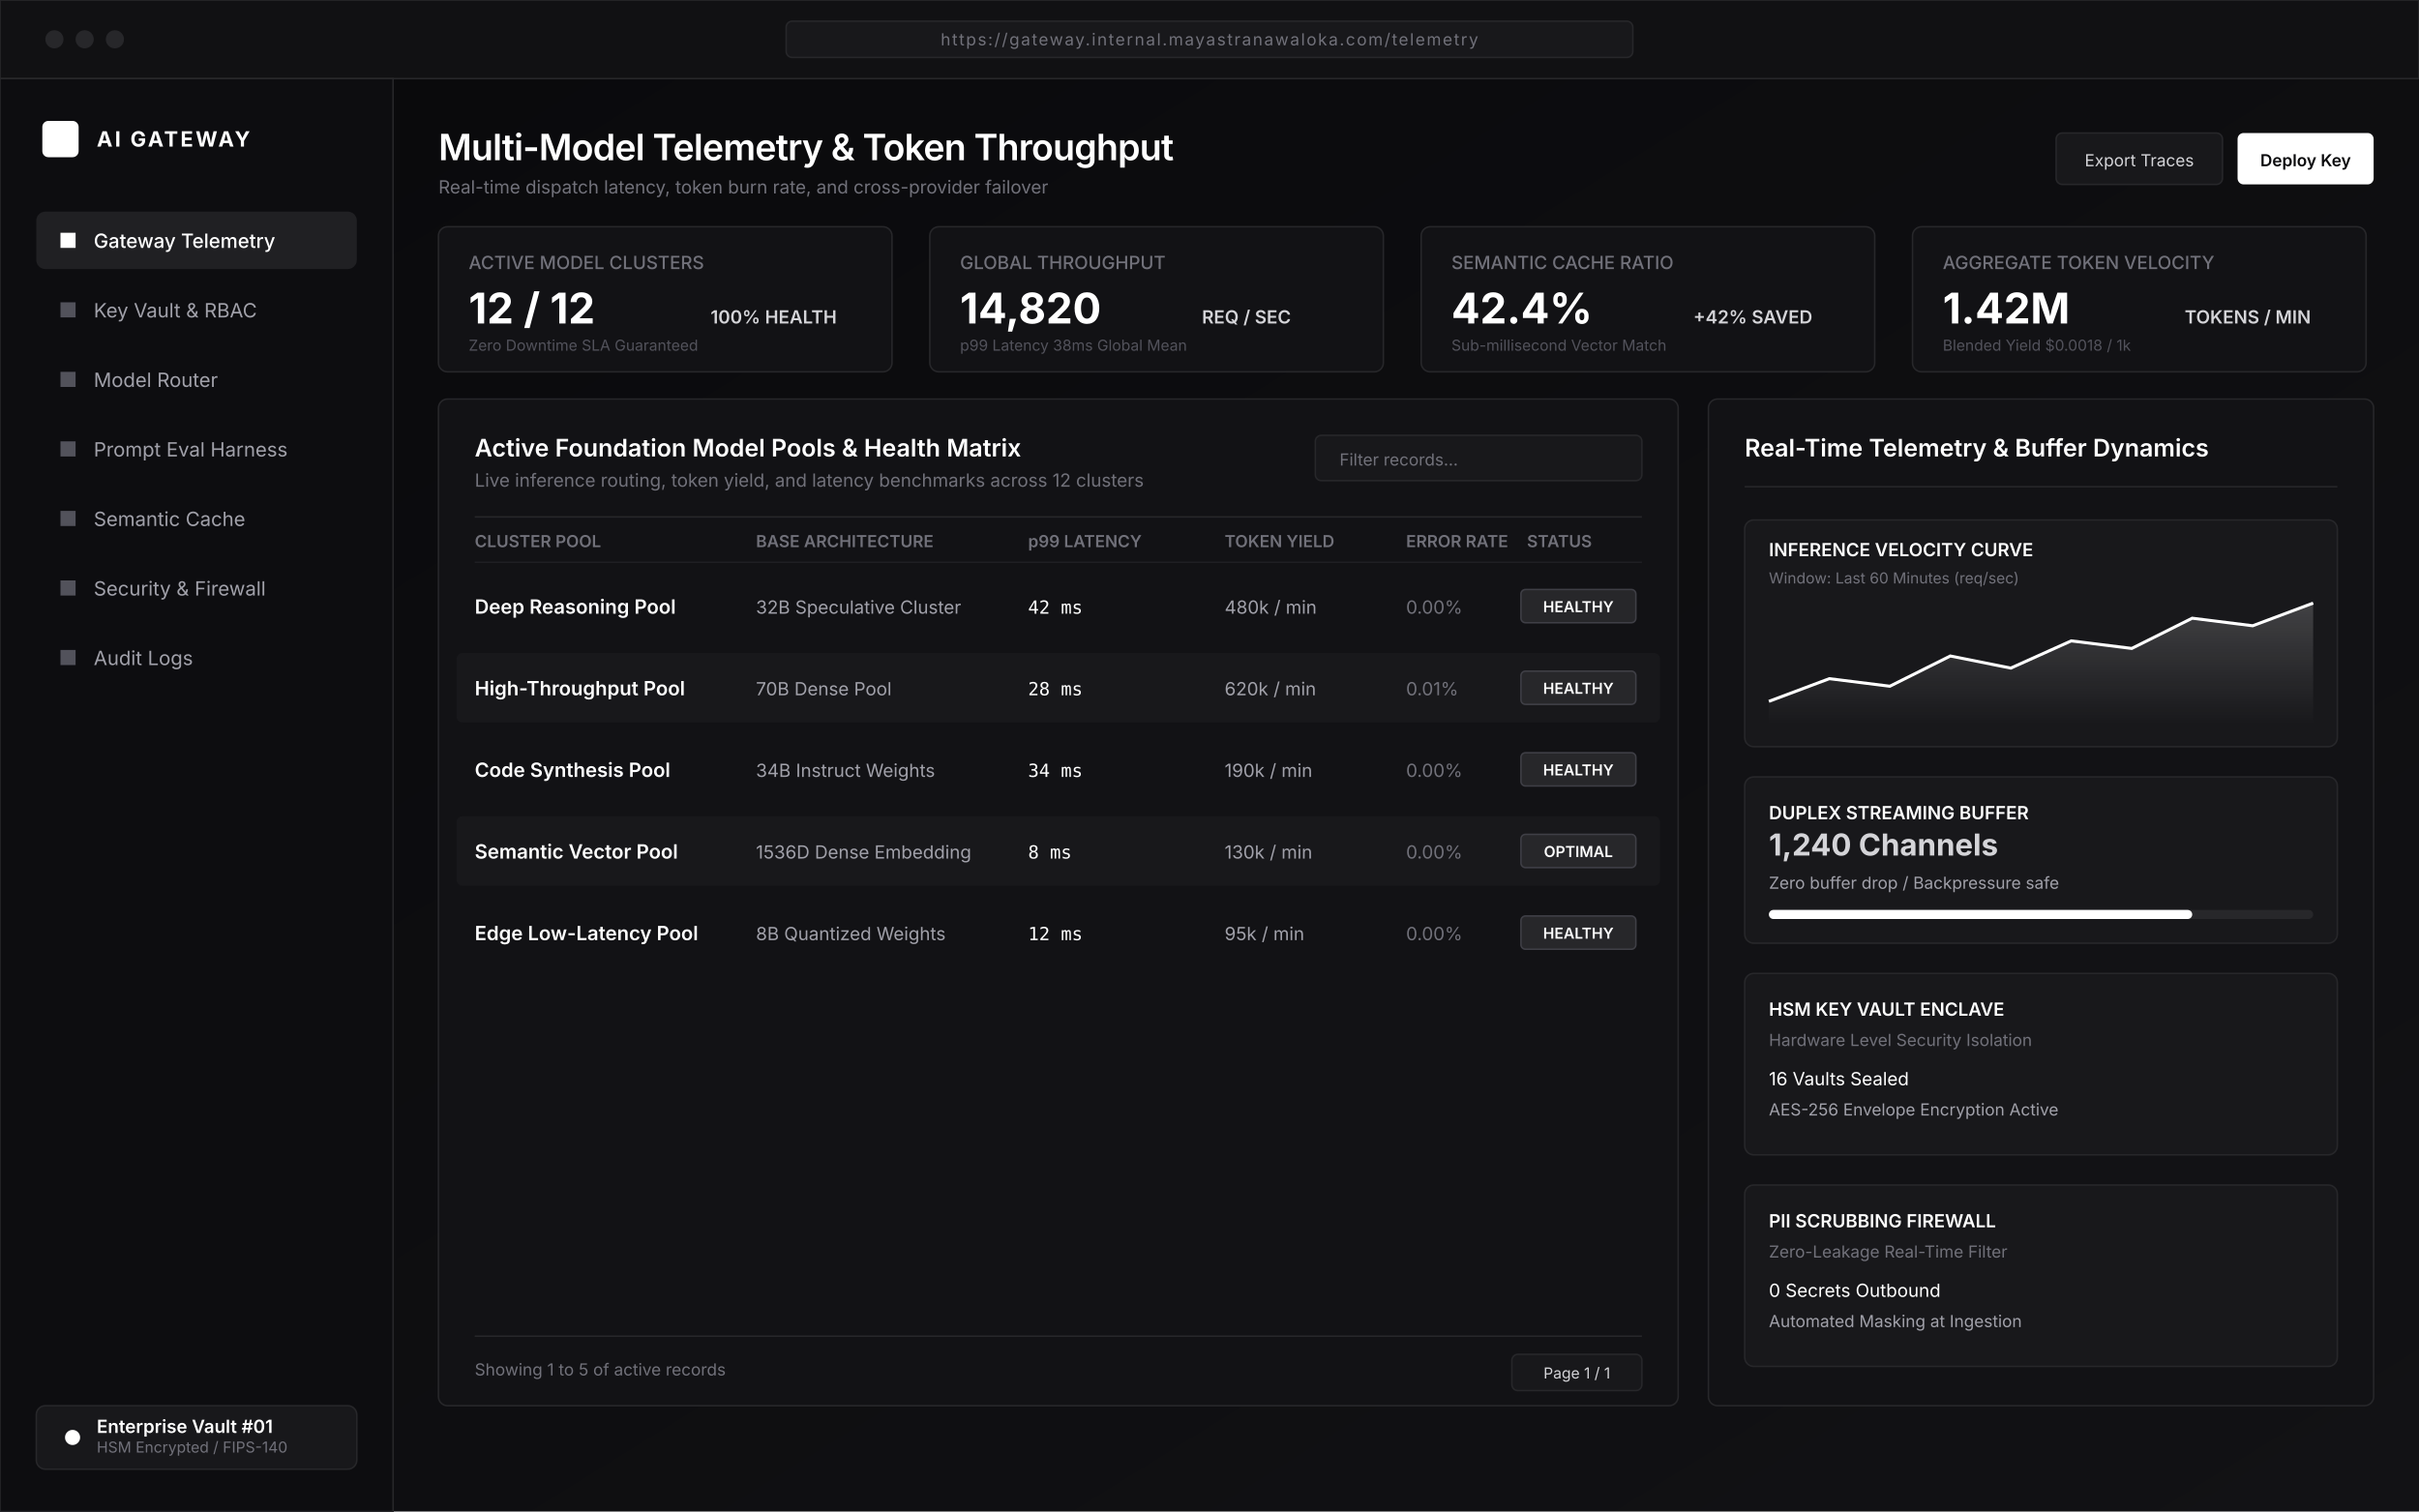
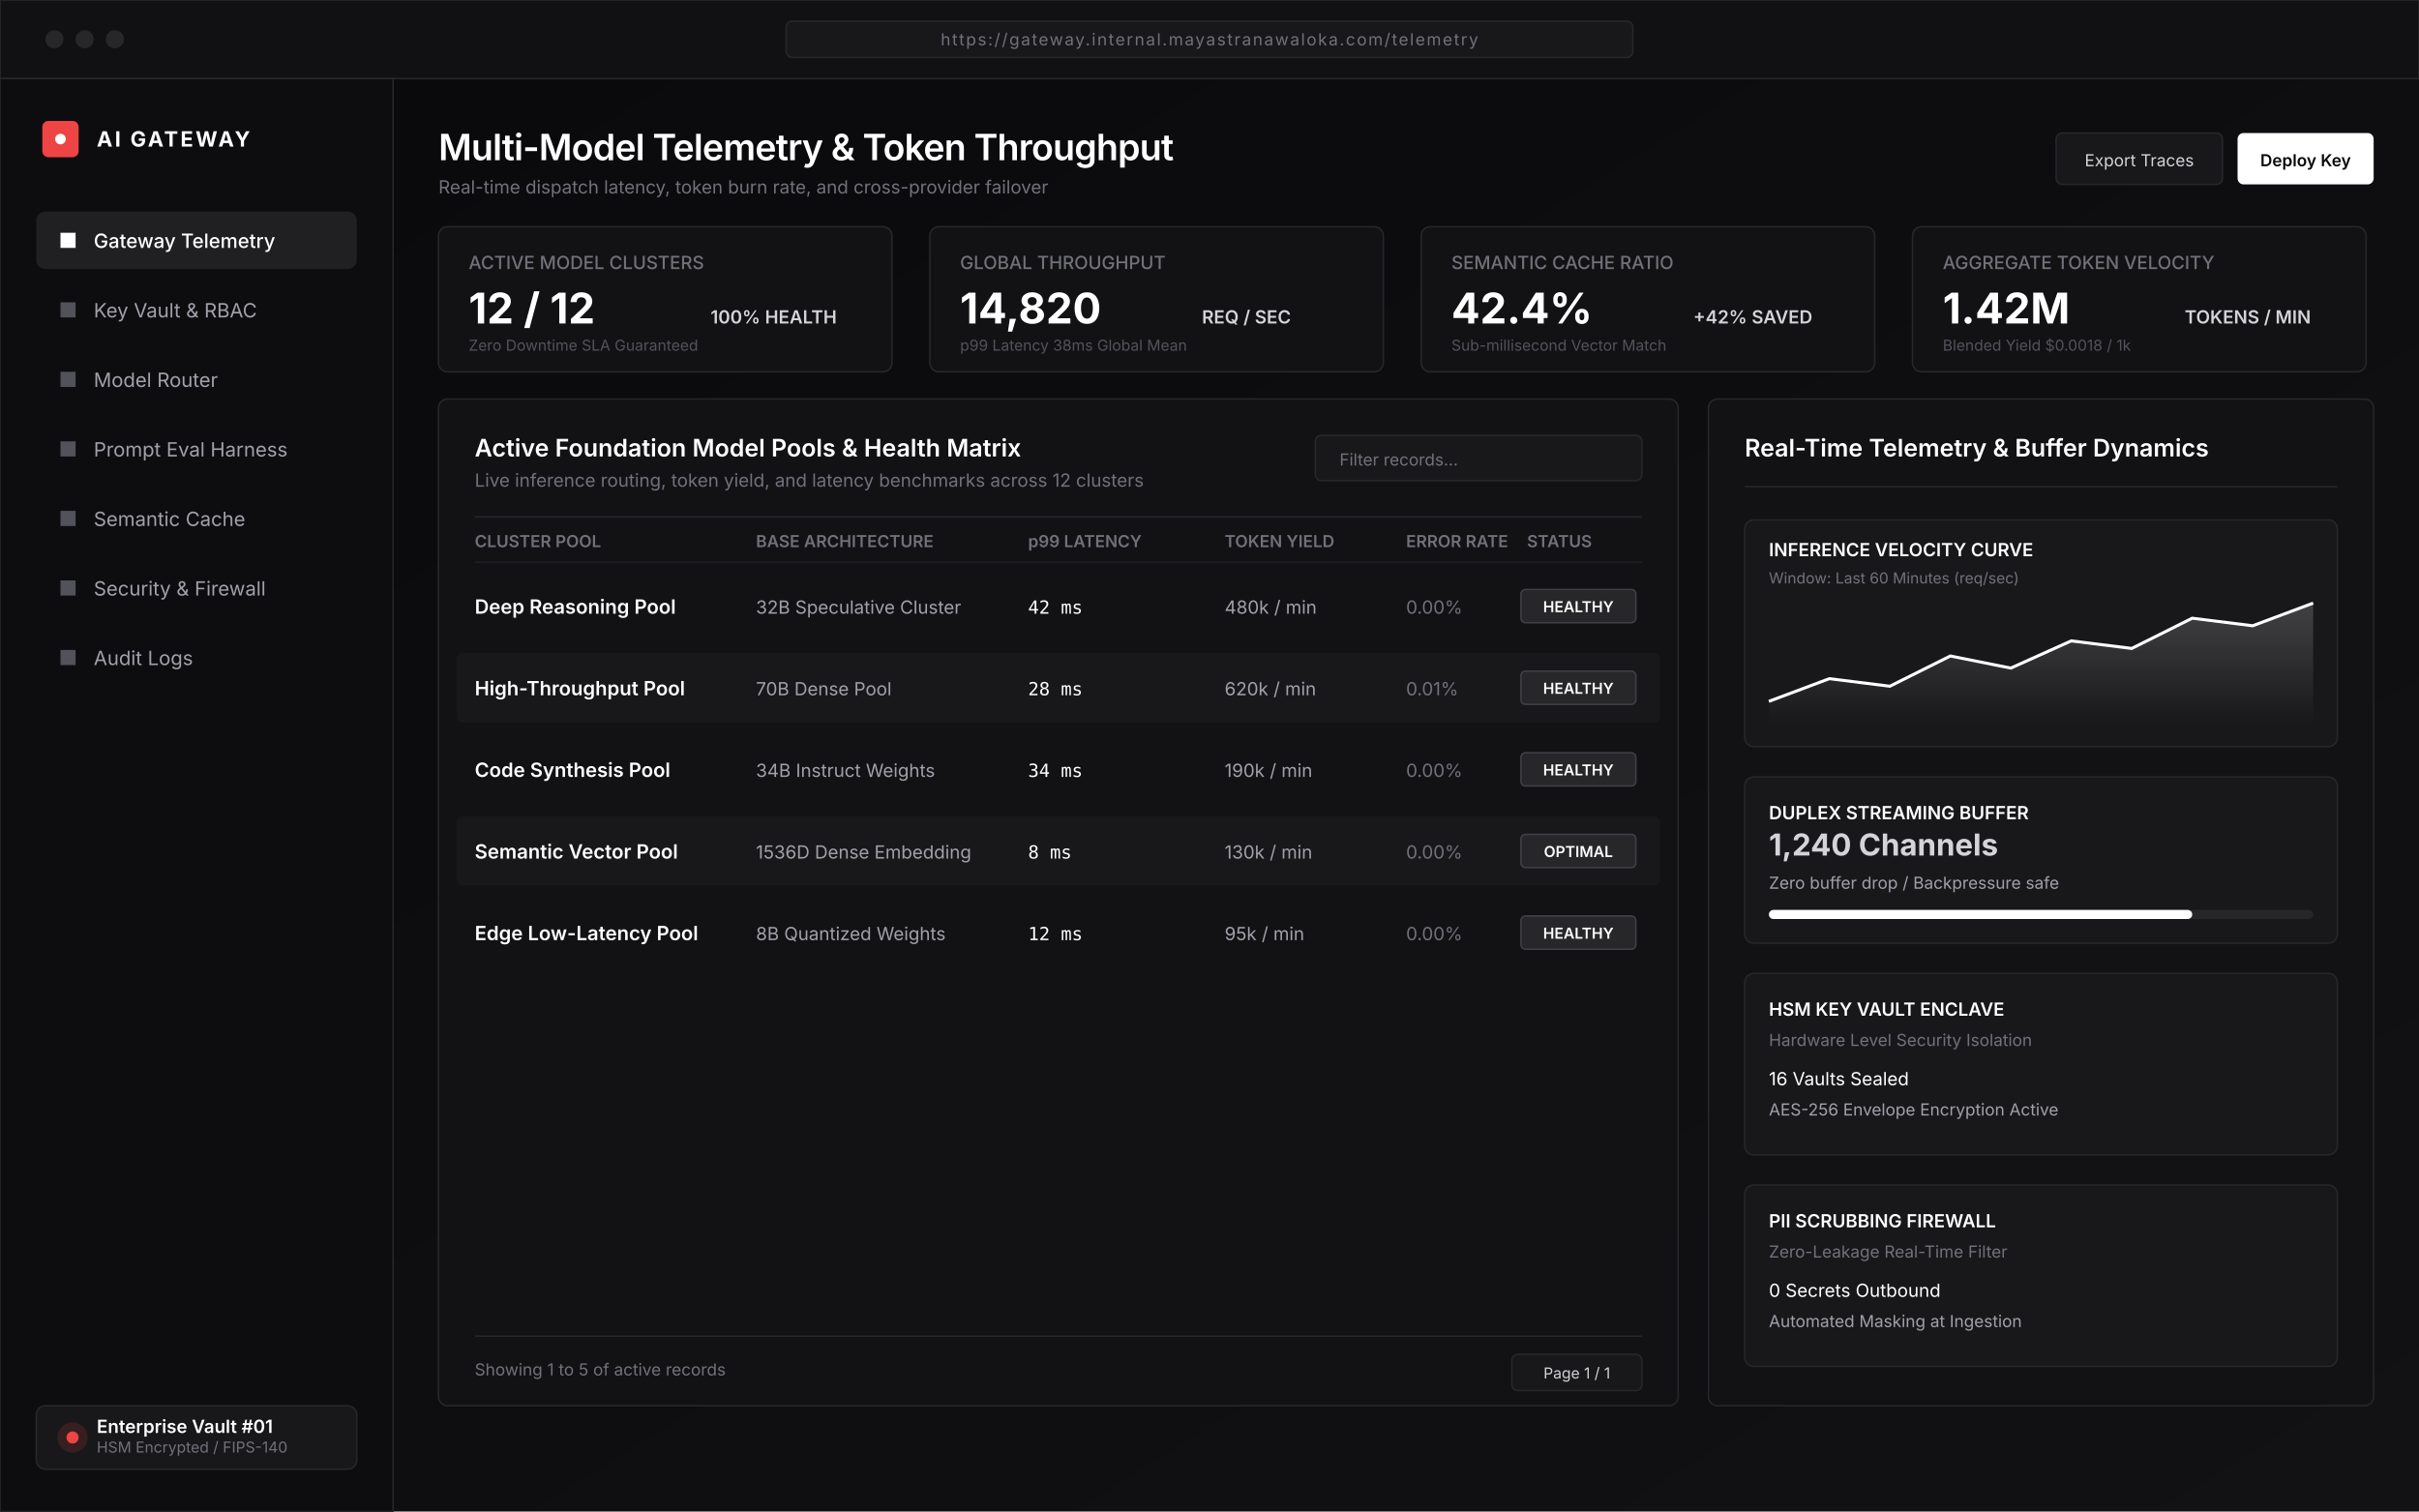
<svg xmlns="http://www.w3.org/2000/svg" viewBox="0 0 1600 1000" width="1600" height="1000">
  <defs>
    <linearGradient id="bgGlow" x1="0" y1="0" x2="1" y2="1">
      <stop offset="0%" stop-color="#09090b" />
      <stop offset="100%" stop-color="#121215" />
    </linearGradient>
    <linearGradient id="monoGrad" x1="0" y1="0" x2="0" y2="1">
      <stop offset="0%" stop-color="#ffffff" stop-opacity="0.18" />
      <stop offset="100%" stop-color="#ffffff" stop-opacity="0.0" />
    </linearGradient>
  </defs>
  <rect width="1600" height="1000" fill="url(#bgGlow)" />
  <rect width="1600" height="52" fill="#111113" stroke="#27272a" stroke-width="1" />
  <circle cx="36" cy="26" r="6" fill="#27272a" />
  <circle cx="56" cy="26" r="6" fill="#27272a" />
  <circle cx="76" cy="26" r="6" fill="#27272a" />
  <rect x="520" y="14" width="560" height="24" rx="4" fill="#18181b" stroke="#27272a" stroke-width="1" />
  <text x="800" y="30" fill="#71717a" font-family="-apple-system, BlinkMacSystemFont, sans-serif" font-size="11" text-anchor="middle" letter-spacing="1">https://gateway.internal.mayastranawaloka.com/telemetry</text>
  <rect x="0" y="52" width="260" height="948" fill="#0d0d10" stroke="#27272a" stroke-width="1" />
-   <rect x="28" y="80" width="24" height="24" rx="4" fill="#ffffff" />
+   <rect x="28" y="80" width="24" height="24" rx="4" fill="#ef4444" />
+   <circle cx="40" cy="92" r="3.5" fill="#fefefe" />
  <text x="64" y="97" fill="#ffffff" font-family="-apple-system, BlinkMacSystemFont, sans-serif" font-size="14" font-weight="700" letter-spacing="1.5">AI GATEWAY</text>
  <g transform="translate(24, 140)">
    <rect x="0" y="0" width="212" height="38" rx="6" fill="#ffffff" fill-opacity="0.08" />
    <rect x="16" y="14" width="10" height="10" fill="#ffffff" />
    <text x="38" y="24" fill="#ffffff" font-family="-apple-system, BlinkMacSystemFont, sans-serif" font-size="13" font-weight="500">Gateway Telemetry</text>
    <rect x="16" y="60" width="10" height="10" fill="#52525b" />
    <text x="38" y="70" fill="#a1a1aa" font-family="-apple-system, BlinkMacSystemFont, sans-serif" font-size="13">Key Vault &amp; RBAC</text>
    <rect x="16" y="106" width="10" height="10" fill="#52525b" />
    <text x="38" y="116" fill="#a1a1aa" font-family="-apple-system, BlinkMacSystemFont, sans-serif" font-size="13">Model Router</text>
    <rect x="16" y="152" width="10" height="10" fill="#52525b" />
    <text x="38" y="162" fill="#a1a1aa" font-family="-apple-system, BlinkMacSystemFont, sans-serif" font-size="13">Prompt Eval Harness</text>
    <rect x="16" y="198" width="10" height="10" fill="#52525b" />
    <text x="38" y="208" fill="#a1a1aa" font-family="-apple-system, BlinkMacSystemFont, sans-serif" font-size="13">Semantic Cache</text>
    <rect x="16" y="244" width="10" height="10" fill="#52525b" />
    <text x="38" y="254" fill="#a1a1aa" font-family="-apple-system, BlinkMacSystemFont, sans-serif" font-size="13">Security &amp; Firewall</text>
    <rect x="16" y="290" width="10" height="10" fill="#52525b" />
    <text x="38" y="300" fill="#a1a1aa" font-family="-apple-system, BlinkMacSystemFont, sans-serif" font-size="13">Audit Logs</text>
  </g>
  <rect x="24" y="930" width="212" height="42" rx="6" fill="#18181b" stroke="#27272a" stroke-width="1" />
-   <circle cx="48" cy="951" r="5" fill="#ffffff" />
+   <circle cx="48" cy="951" r="10" fill="#ef4444" fill-opacity="0.15" />
+   <circle cx="48" cy="951" r="4" fill="#ef4444" />
  <text x="64" y="948" fill="#ffffff" font-family="-apple-system, BlinkMacSystemFont, sans-serif" font-size="12" font-weight="600">Enterprise Vault #01</text>
  <text x="64" y="961" fill="#71717a" font-family="-apple-system, BlinkMacSystemFont, sans-serif" font-size="10">HSM Encrypted / FIPS-140</text>
  <g transform="translate(290, 80)">
    <text x="0" y="26" fill="#ffffff" font-family="-apple-system, BlinkMacSystemFont, sans-serif" font-size="24" font-weight="600" letter-spacing="-0.5">Multi-Model Telemetry &amp; Token Throughput</text>
    <text x="0" y="48" fill="#71717a" font-family="-apple-system, BlinkMacSystemFont, sans-serif" font-size="12">Real-time dispatch latency, token burn rate, and cross-provider failover</text>
    <rect x="1070" y="8" width="110" height="34" rx="4" fill="#18181b" stroke="#27272a" stroke-width="1" />
    <text x="1125" y="30" fill="#d4d4d8" font-family="-apple-system, BlinkMacSystemFont, sans-serif" font-size="11" text-anchor="middle">Export Traces</text>
    <rect x="1190" y="8" width="90" height="34" rx="4" fill="#ffffff" />
    <text x="1235" y="30" fill="#09090b" font-family="-apple-system, BlinkMacSystemFont, sans-serif" font-size="11" font-weight="600" text-anchor="middle">Deploy Key</text>
  </g>
  <g transform="translate(290, 150)">
    <g transform="translate(0, 0)">
      <rect x="0" y="0" width="300" height="96" rx="6" fill="#121215" stroke="#27272a" stroke-width="1" />
      <text x="20" y="28" fill="#71717a" font-family="-apple-system, BlinkMacSystemFont, sans-serif" font-size="12" font-weight="500">ACTIVE MODEL CLUSTERS</text>
      <text x="20" y="64" fill="#ffffff" font-family="-apple-system, BlinkMacSystemFont, sans-serif" font-size="28" font-weight="700">12 / 12</text>
      <text x="180" y="64" fill="#d4d4d8" font-family="-apple-system, BlinkMacSystemFont, sans-serif" font-size="12" font-weight="600">100% HEALTH</text>
      <text x="20" y="82" fill="#52525b" font-family="-apple-system, BlinkMacSystemFont, sans-serif" font-size="10">Zero Downtime SLA Guaranteed</text>
      <rect x="325" y="0" width="300" height="96" rx="6" fill="#121215" stroke="#27272a" stroke-width="1" />
      <text x="345" y="28" fill="#71717a" font-family="-apple-system, BlinkMacSystemFont, sans-serif" font-size="12" font-weight="500">GLOBAL THROUGHPUT</text>
      <text x="345" y="64" fill="#ffffff" font-family="-apple-system, BlinkMacSystemFont, sans-serif" font-size="28" font-weight="700">14,820</text>
      <text x="505" y="64" fill="#d4d4d8" font-family="-apple-system, BlinkMacSystemFont, sans-serif" font-size="12" font-weight="600">REQ / SEC</text>
      <text x="345" y="82" fill="#52525b" font-family="-apple-system, BlinkMacSystemFont, sans-serif" font-size="10">p99 Latency 38ms Global Mean</text>
      <rect x="650" y="0" width="300" height="96" rx="6" fill="#121215" stroke="#27272a" stroke-width="1" />
      <text x="670" y="28" fill="#71717a" font-family="-apple-system, BlinkMacSystemFont, sans-serif" font-size="12" font-weight="500">SEMANTIC CACHE RATIO</text>
      <text x="670" y="64" fill="#ffffff" font-family="-apple-system, BlinkMacSystemFont, sans-serif" font-size="28" font-weight="700">42.4%</text>
      <text x="830" y="64" fill="#d4d4d8" font-family="-apple-system, BlinkMacSystemFont, sans-serif" font-size="12" font-weight="600">+42% SAVED</text>
      <text x="670" y="82" fill="#52525b" font-family="-apple-system, BlinkMacSystemFont, sans-serif" font-size="10">Sub-millisecond Vector Match</text>
      <rect x="975" y="0" width="300" height="96" rx="6" fill="#121215" stroke="#27272a" stroke-width="1" />
      <text x="995" y="28" fill="#71717a" font-family="-apple-system, BlinkMacSystemFont, sans-serif" font-size="12" font-weight="500">AGGREGATE TOKEN VELOCITY</text>
      <text x="995" y="64" fill="#ffffff" font-family="-apple-system, BlinkMacSystemFont, sans-serif" font-size="28" font-weight="700">1.42M</text>
      <text x="1155" y="64" fill="#d4d4d8" font-family="-apple-system, BlinkMacSystemFont, sans-serif" font-size="12" font-weight="600">TOKENS / MIN</text>
      <text x="995" y="82" fill="#52525b" font-family="-apple-system, BlinkMacSystemFont, sans-serif" font-size="10">Blended Yield $0.0018 / 1k</text>
    </g>
    <g transform="translate(0, 114)">
      <rect width="820" height="666" rx="6" fill="#121215" stroke="#27272a" stroke-width="1" />
      <text x="24" y="38" fill="#ffffff" font-family="-apple-system, BlinkMacSystemFont, sans-serif" font-size="16" font-weight="600">Active Foundation Model Pools &amp; Health Matrix</text>
      <text x="24" y="58" fill="#71717a" font-family="-apple-system, BlinkMacSystemFont, sans-serif" font-size="12">Live inference routing, token yield, and latency benchmarks across 12 clusters</text>
      <rect x="580" y="24" width="216" height="30" rx="4" fill="#18181b" stroke="#27272a" stroke-width="1" />
      <text x="596" y="44" fill="#71717a" font-family="-apple-system, BlinkMacSystemFont, sans-serif" font-size="11">Filter records...</text>
      <line x1="24" y1="78" x2="796" y2="78" stroke="#27272a" stroke-width="1" />
      <text x="24" y="98" fill="#71717a" font-family="-apple-system, BlinkMacSystemFont, sans-serif" font-size="11" font-weight="600">CLUSTER POOL</text>
      <text x="210" y="98" fill="#71717a" font-family="-apple-system, BlinkMacSystemFont, sans-serif" font-size="11" font-weight="600">BASE ARCHITECTURE</text>
      <text x="390" y="98" fill="#71717a" font-family="-apple-system, BlinkMacSystemFont, sans-serif" font-size="11" font-weight="600">p99 LATENCY</text>
      <text x="520" y="98" fill="#71717a" font-family="-apple-system, BlinkMacSystemFont, sans-serif" font-size="11" font-weight="600">TOKEN YIELD</text>
      <text x="640" y="98" fill="#71717a" font-family="-apple-system, BlinkMacSystemFont, sans-serif" font-size="11" font-weight="600">ERROR RATE</text>
      <text x="720" y="98" fill="#71717a" font-family="-apple-system, BlinkMacSystemFont, sans-serif" font-size="11" font-weight="600">STATUS</text>
      <line x1="24" y1="108" x2="796" y2="108" stroke="#1f1f23" stroke-width="1" />
      <rect x="12" y="114" width="796" height="46" rx="4" fill="#121215" />
      <text x="24" y="142" fill="#ffffff" font-family="-apple-system, BlinkMacSystemFont, sans-serif" font-size="13" font-weight="600">Deep Reasoning Pool</text>
      <text x="210" y="142" fill="#a1a1aa" font-family="-apple-system, BlinkMacSystemFont, sans-serif" font-size="12">32B Speculative Cluster</text>
      <text x="390" y="142" fill="#ffffff" font-family="monospace" font-size="12">42 ms</text>
      <text x="520" y="142" fill="#a1a1aa" font-family="-apple-system, BlinkMacSystemFont, sans-serif" font-size="12">480k / min</text>
      <text x="640" y="142" fill="#71717a" font-family="-apple-system, BlinkMacSystemFont, sans-serif" font-size="12">0.00%</text>
      <rect x="716" y="126" width="76" height="22" rx="3" fill="#27272a" stroke="#3f3f46" stroke-width="1" />
      <text x="754" y="141" fill="#ffffff" font-family="-apple-system, BlinkMacSystemFont, sans-serif" font-size="10" font-weight="600" text-anchor="middle">HEALTHY</text>
      <rect x="12" y="168" width="796" height="46" rx="4" fill="#18181b" />
      <text x="24" y="196" fill="#ffffff" font-family="-apple-system, BlinkMacSystemFont, sans-serif" font-size="13" font-weight="600">High-Throughput Pool</text>
      <text x="210" y="196" fill="#a1a1aa" font-family="-apple-system, BlinkMacSystemFont, sans-serif" font-size="12">70B Dense Pool</text>
      <text x="390" y="196" fill="#ffffff" font-family="monospace" font-size="12">28 ms</text>
      <text x="520" y="196" fill="#a1a1aa" font-family="-apple-system, BlinkMacSystemFont, sans-serif" font-size="12">620k / min</text>
      <text x="640" y="196" fill="#71717a" font-family="-apple-system, BlinkMacSystemFont, sans-serif" font-size="12">0.01%</text>
      <rect x="716" y="180" width="76" height="22" rx="3" fill="#27272a" stroke="#3f3f46" stroke-width="1" />
      <text x="754" y="195" fill="#ffffff" font-family="-apple-system, BlinkMacSystemFont, sans-serif" font-size="10" font-weight="600" text-anchor="middle">HEALTHY</text>
      <rect x="12" y="222" width="796" height="46" rx="4" fill="#121215" />
      <text x="24" y="250" fill="#ffffff" font-family="-apple-system, BlinkMacSystemFont, sans-serif" font-size="13" font-weight="600">Code Synthesis Pool</text>
      <text x="210" y="250" fill="#a1a1aa" font-family="-apple-system, BlinkMacSystemFont, sans-serif" font-size="12">34B Instruct Weights</text>
      <text x="390" y="250" fill="#ffffff" font-family="monospace" font-size="12">34 ms</text>
      <text x="520" y="250" fill="#a1a1aa" font-family="-apple-system, BlinkMacSystemFont, sans-serif" font-size="12">190k / min</text>
      <text x="640" y="250" fill="#71717a" font-family="-apple-system, BlinkMacSystemFont, sans-serif" font-size="12">0.00%</text>
      <rect x="716" y="234" width="76" height="22" rx="3" fill="#27272a" stroke="#3f3f46" stroke-width="1" />
      <text x="754" y="249" fill="#ffffff" font-family="-apple-system, BlinkMacSystemFont, sans-serif" font-size="10" font-weight="600" text-anchor="middle">HEALTHY</text>
      <rect x="12" y="276" width="796" height="46" rx="4" fill="#18181b" />
      <text x="24" y="304" fill="#ffffff" font-family="-apple-system, BlinkMacSystemFont, sans-serif" font-size="13" font-weight="600">Semantic Vector Pool</text>
      <text x="210" y="304" fill="#a1a1aa" font-family="-apple-system, BlinkMacSystemFont, sans-serif" font-size="12">1536D Dense Embedding</text>
      <text x="390" y="304" fill="#ffffff" font-family="monospace" font-size="12">8 ms</text>
      <text x="520" y="304" fill="#a1a1aa" font-family="-apple-system, BlinkMacSystemFont, sans-serif" font-size="12">130k / min</text>
      <text x="640" y="304" fill="#71717a" font-family="-apple-system, BlinkMacSystemFont, sans-serif" font-size="12">0.00%</text>
      <rect x="716" y="288" width="76" height="22" rx="3" fill="#27272a" stroke="#3f3f46" stroke-width="1" />
      <text x="754" y="303" fill="#ffffff" font-family="-apple-system, BlinkMacSystemFont, sans-serif" font-size="10" font-weight="600" text-anchor="middle">OPTIMAL</text>
      <rect x="12" y="330" width="796" height="46" rx="4" fill="#121215" />
      <text x="24" y="358" fill="#ffffff" font-family="-apple-system, BlinkMacSystemFont, sans-serif" font-size="13" font-weight="600">Edge Low-Latency Pool</text>
      <text x="210" y="358" fill="#a1a1aa" font-family="-apple-system, BlinkMacSystemFont, sans-serif" font-size="12">8B Quantized Weights</text>
      <text x="390" y="358" fill="#ffffff" font-family="monospace" font-size="12">12 ms</text>
      <text x="520" y="358" fill="#a1a1aa" font-family="-apple-system, BlinkMacSystemFont, sans-serif" font-size="12">95k / min</text>
      <text x="640" y="358" fill="#71717a" font-family="-apple-system, BlinkMacSystemFont, sans-serif" font-size="12">0.00%</text>
      <rect x="716" y="342" width="76" height="22" rx="3" fill="#27272a" stroke="#3f3f46" stroke-width="1" />
      <text x="754" y="357" fill="#ffffff" font-family="-apple-system, BlinkMacSystemFont, sans-serif" font-size="10" font-weight="600" text-anchor="middle">HEALTHY</text>
      <line x1="24" y1="620" x2="796" y2="620" stroke="#27272a" stroke-width="1" />
      <text x="24" y="646" fill="#71717a" font-family="-apple-system, BlinkMacSystemFont, sans-serif" font-size="11">Showing 1 to 5 of active records</text>
      <rect x="710" y="632" width="86" height="24" rx="4" fill="#18181b" stroke="#27272a" stroke-width="1" />
      <text x="753" y="648" fill="#d4d4d8" font-family="-apple-system, BlinkMacSystemFont, sans-serif" font-size="10" text-anchor="middle">Page 1 / 1</text>
      <g transform="translate(840, 0)">
        <rect width="440" height="666" rx="6" fill="#121215" stroke="#27272a" stroke-width="1" />
        <text x="24" y="38" fill="#ffffff" font-family="-apple-system, BlinkMacSystemFont, sans-serif" font-size="16" font-weight="600">Real-Time Telemetry &amp; Buffer Dynamics</text>
        <line x1="24" y1="58" x2="416" y2="58" stroke="#27272a" stroke-width="1" />
        <rect x="24" y="80" width="392" height="150" rx="6" fill="#18181b" stroke="#27272a" stroke-width="1" />
        <text x="40" y="104" fill="#ffffff" font-family="-apple-system, BlinkMacSystemFont, sans-serif" font-size="12" font-weight="600">INFERENCE VELOCITY CURVE</text>
        <text x="40" y="122" fill="#71717a" font-family="-apple-system, BlinkMacSystemFont, sans-serif" font-size="10">Window: Last 60 Minutes (req/sec)</text>
        <path d="M 40 200 L 80 185 L 120 190 L 160 170 L 200 178 L 240 160 L 280 165 L 320 145 L 360 150 L 400 135 L 400 215 L 40 215 Z" fill="url(#monoGrad)" />
        <path d="M 40 200 L 80 185 L 120 190 L 160 170 L 200 178 L 240 160 L 280 165 L 320 145 L 360 150 L 400 135" fill="none" stroke="#ffffff" stroke-width="2" />
        <g transform="translate(24, 250)">
          <rect width="392" height="110" rx="6" fill="#18181b" stroke="#27272a" stroke-width="1" />
          <text x="16" y="28" fill="#ffffff" font-family="-apple-system, BlinkMacSystemFont, sans-serif" font-size="12" font-weight="600">DUPLEX STREAMING BUFFER</text>
          <text x="16" y="52" fill="#d4d4d8" font-family="-apple-system, BlinkMacSystemFont, sans-serif" font-size="20" font-weight="700">1,240 Channels</text>
          <text x="16" y="74" fill="#a1a1aa" font-family="-apple-system, BlinkMacSystemFont, sans-serif" font-size="11">Zero buffer drop / Backpressure safe</text>
          <rect x="16" y="88" width="360" height="6" rx="3" fill="#27272a" />
          <rect x="16" y="88" width="280" height="6" rx="3" fill="#ffffff" />
        </g>
        <g transform="translate(24, 380)">
          <rect width="392" height="120" rx="6" fill="#18181b" stroke="#27272a" stroke-width="1" />
          <text x="16" y="28" fill="#ffffff" font-family="-apple-system, BlinkMacSystemFont, sans-serif" font-size="12" font-weight="600">HSM KEY VAULT ENCLAVE</text>
          <text x="16" y="48" fill="#71717a" font-family="-apple-system, BlinkMacSystemFont, sans-serif" font-size="11">Hardware Level Security Isolation</text>
          <text x="16" y="74" fill="#ffffff" font-family="-apple-system, BlinkMacSystemFont, sans-serif" font-size="12">16 Vaults Sealed</text>
          <text x="16" y="94" fill="#a1a1aa" font-family="-apple-system, BlinkMacSystemFont, sans-serif" font-size="11">AES-256 Envelope Encryption Active</text>
        </g>
        <g transform="translate(24, 520)">
          <rect width="392" height="120" rx="6" fill="#18181b" stroke="#27272a" stroke-width="1" />
          <text x="16" y="28" fill="#ffffff" font-family="-apple-system, BlinkMacSystemFont, sans-serif" font-size="12" font-weight="600">PII SCRUBBING FIREWALL</text>
          <text x="16" y="48" fill="#71717a" font-family="-apple-system, BlinkMacSystemFont, sans-serif" font-size="11">Zero-Leakage Real-Time Filter</text>
          <text x="16" y="74" fill="#ffffff" font-family="-apple-system, BlinkMacSystemFont, sans-serif" font-size="12">0 Secrets Outbound</text>
          <text x="16" y="94" fill="#a1a1aa" font-family="-apple-system, BlinkMacSystemFont, sans-serif" font-size="11">Automated Masking at Ingestion</text>
        </g>
      </g>
    </g>
  </g>
</svg>
